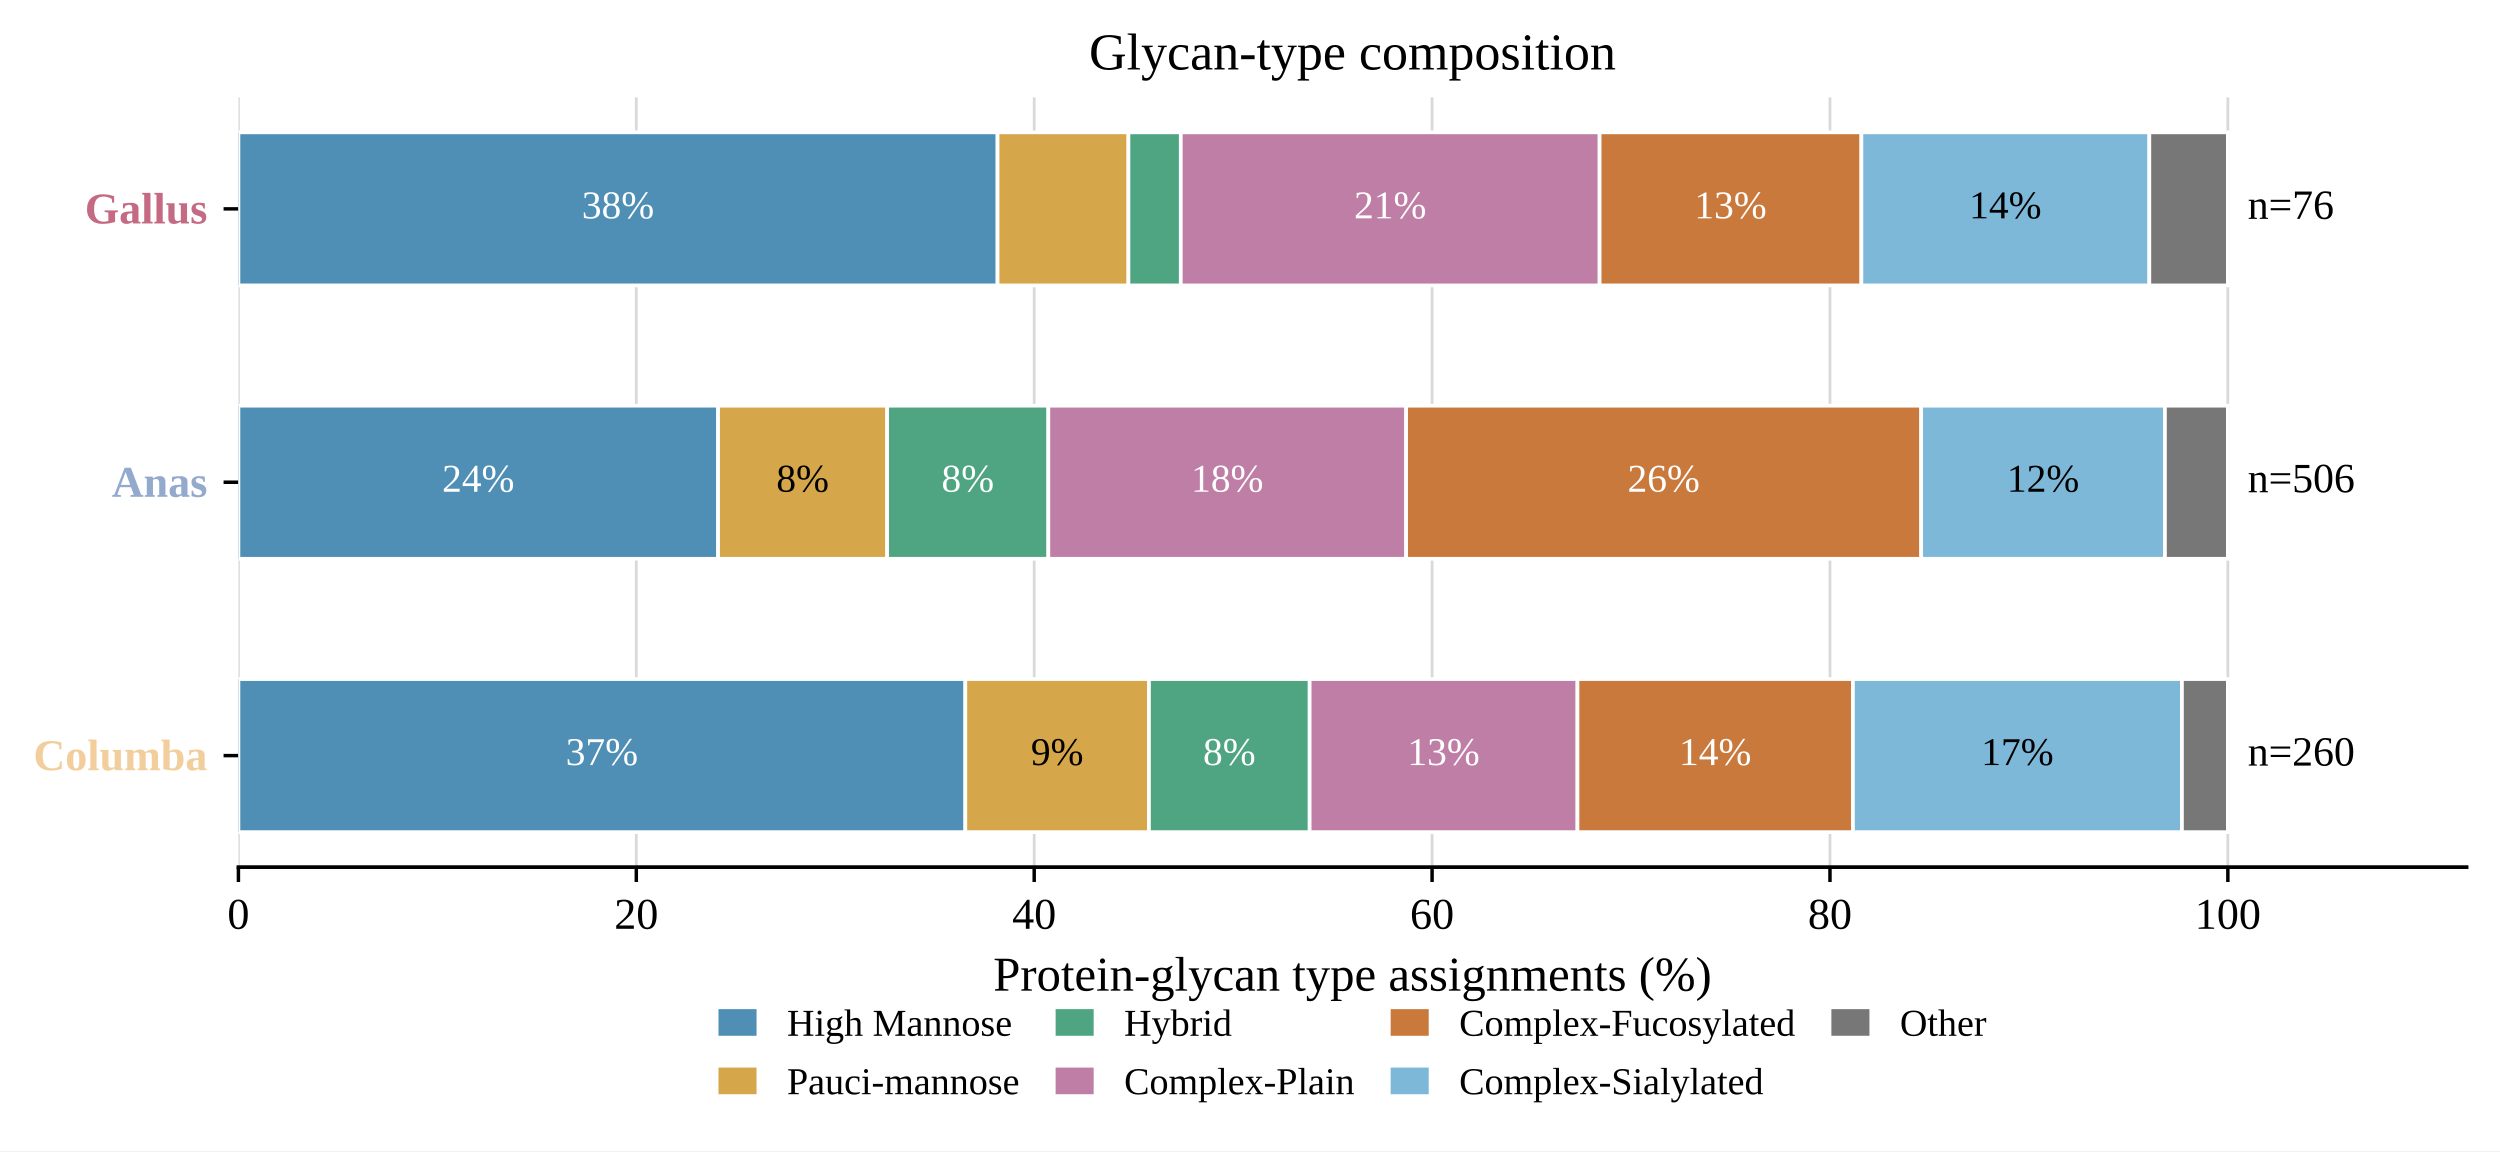
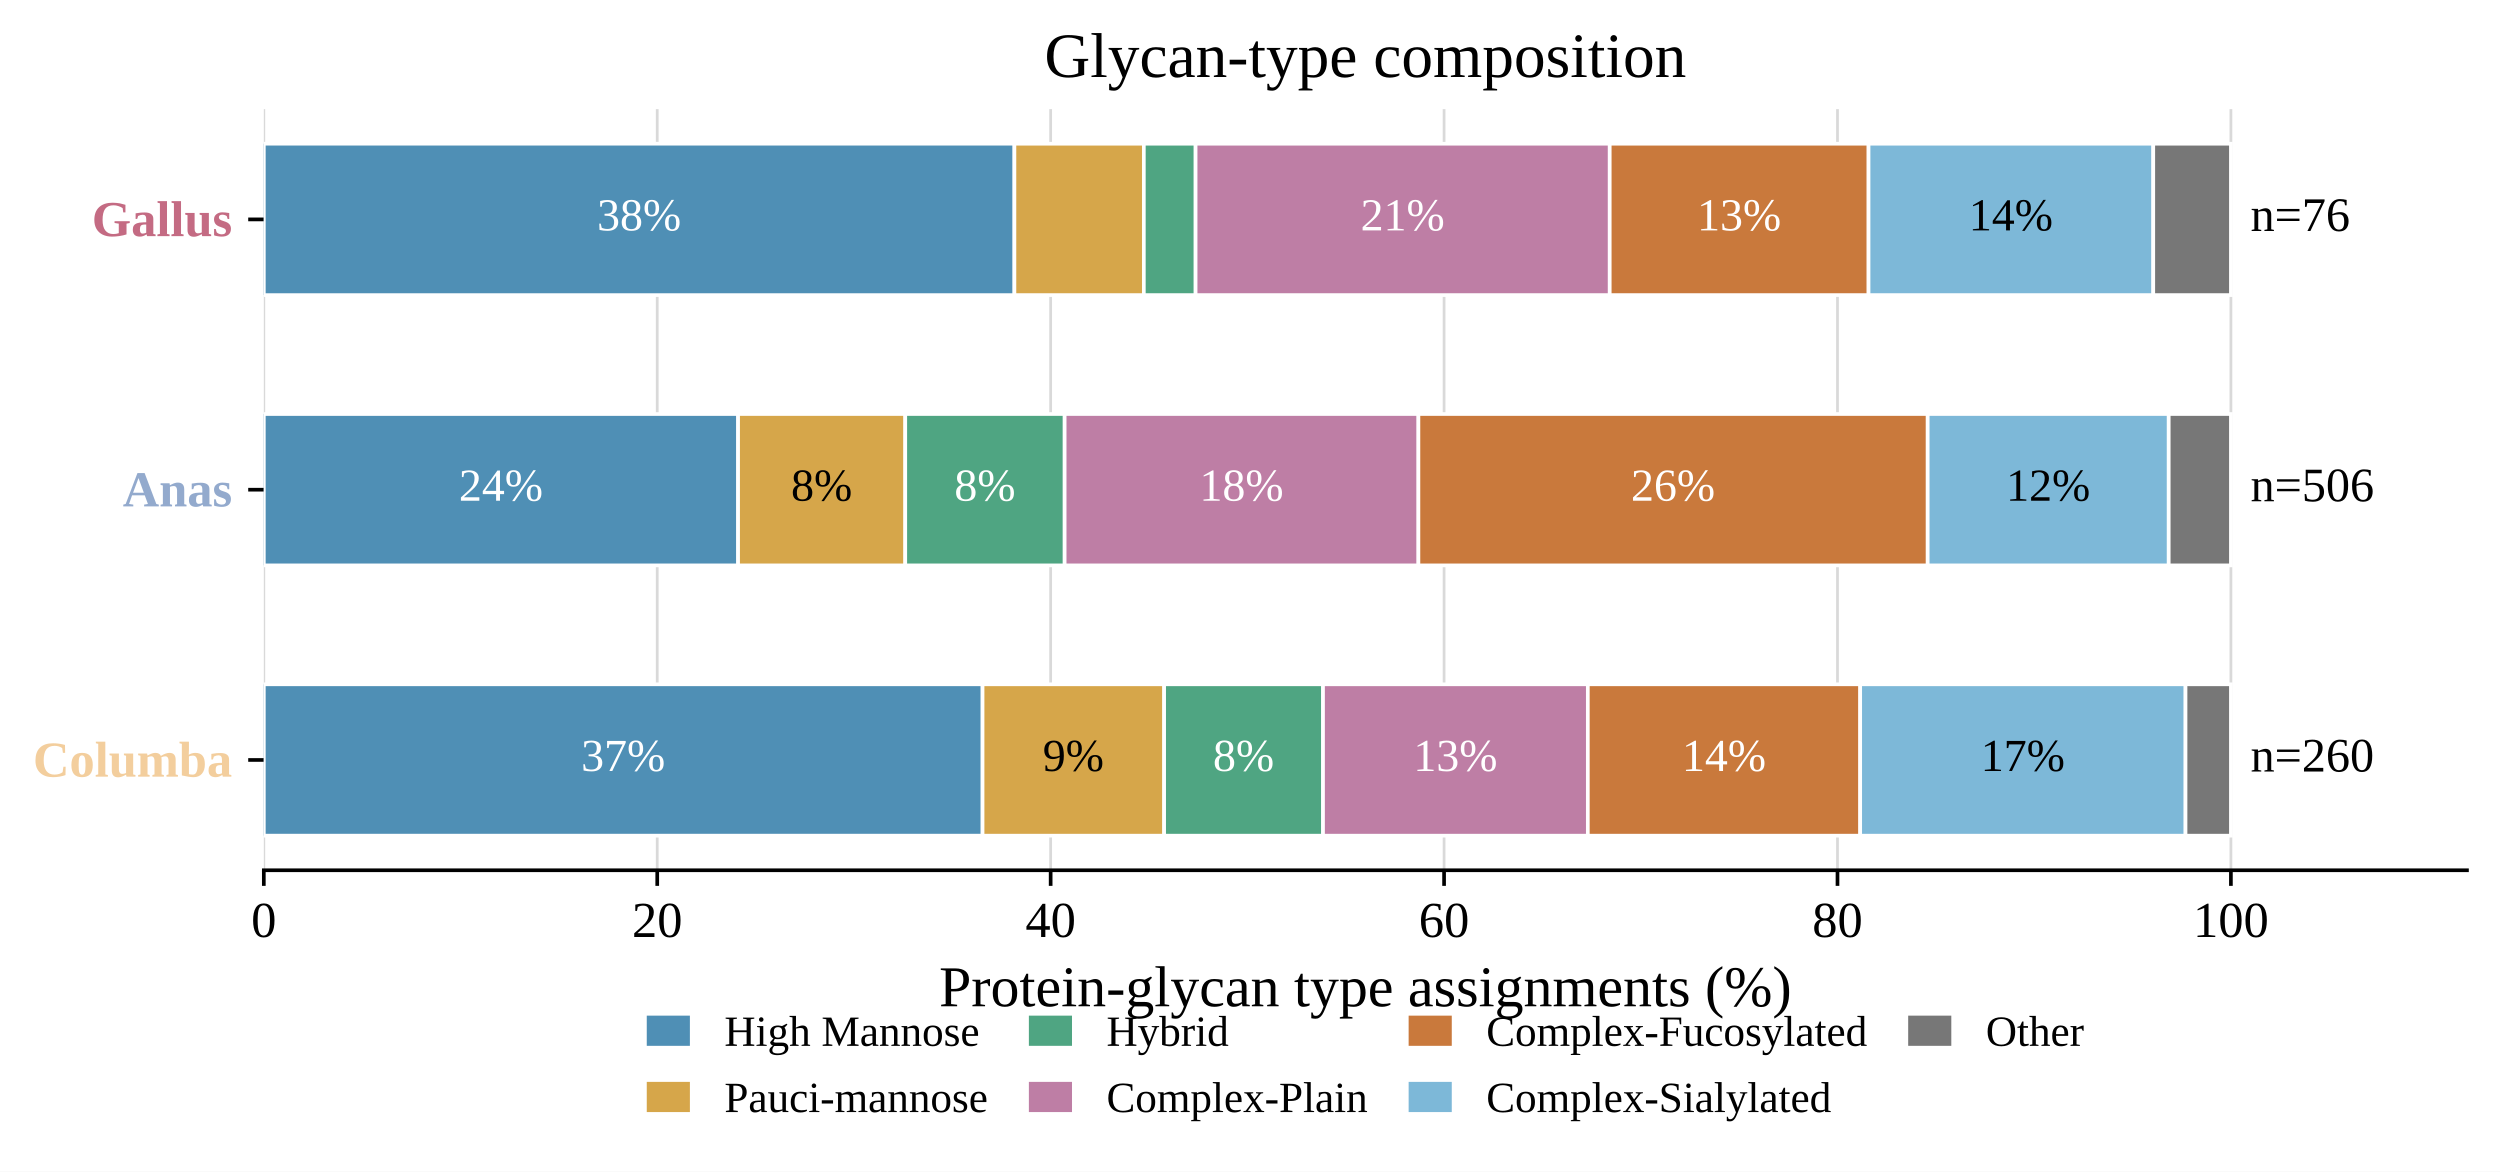
- <svg xmlns="http://www.w3.org/2000/svg" xmlns:xlink="http://www.w3.org/1999/xlink" width="538.747pt" height="248.052pt" viewBox="0 0 538.747 248.052" version="1.1">
+ <svg xmlns="http://www.w3.org/2000/svg" xmlns:xlink="http://www.w3.org/1999/xlink" width="544.865pt" height="255.359pt" viewBox="0 0 544.865 255.359" version="1.1">
  <defs>
    <style type="text/css">*{stroke-linejoin: round; stroke-linecap: butt}</style>
  </defs>
  <g id="figure_1">
    <g id="patch_1">
-       <path d="M -0 248.052  L 538.747 248.052  L 538.747 0  L -0 0  z " style="fill: #ffffff" />
+       <path d="M 0 255.359  L 544.865 255.359  L 544.865 0  L 0 0  z " style="fill: #ffffff" />
    </g>
    <g id="axes_1">
      <g id="patch_2">
-         <path d="M 51.379 186.865  L 531.547 186.865  L 531.547 20.977  L 51.379 20.977  z " style="fill: #ffffff" />
+         <path d="M 57.497 189.67  L 537.665 189.67  L 537.665 23.782  L 57.497 23.782  z " style="fill: #ffffff" />
      </g>
      <g id="matplotlib.axis_1">
        <g id="xtick_1">
          <g id="line2d_1">
-             <path d="M 51.379 186.865  L 51.379 20.977  " clip-path="url(#p51e208e789)" style="fill: none; stroke: #d9d9d9; stroke-width: 0.6; stroke-linecap: square" />
+             <path d="M 57.497 189.67  L 57.497 23.782  " clip-path="url(#pfac90e6ce6)" style="fill: none; stroke: #d9d9d9; stroke-width: 0.6; stroke-linecap: square" />
          </g>
          <g id="line2d_2">
            <defs>
-               <path id="m92e74165c1" d="M 0 0  L 0 3.2  " style="stroke: #000000; stroke-width: 0.75" />
+               <path id="m28c15e9568" d="M 0 0  L 0 3.4  " style="stroke: #000000; stroke-width: 0.8" />
            </defs>
            <g>
-               <use xlink:href="#m92e74165c1" x="51.379" y="186.865" style="stroke: #000000; stroke-width: 0.75" />
+               <use xlink:href="#m28c15e9568" x="57.497" y="189.67" style="stroke: #000000; stroke-width: 0.8" />
            </g>
          </g>
          <g id="text_1">
-             <text style="font-size: 9.5px; font-family: 'Times New Roman'; text-anchor: middle" x="51.379" y="200.162" transform="rotate(-0 51.37898 200.1616)">0</text>
+             <text style="font-size: 11px; font-family: 'Times New Roman'; text-anchor: middle" x="57.497" y="204.208" transform="rotate(-0 57.49672 204.2085)">0</text>
          </g>
        </g>
        <g id="xtick_2">
          <g id="line2d_3">
-             <path d="M 137.123 186.865  L 137.123 20.977  " clip-path="url(#p51e208e789)" style="fill: none; stroke: #d9d9d9; stroke-width: 0.6; stroke-linecap: square" />
+             <path d="M 143.241 189.67  L 143.241 23.782  " clip-path="url(#pfac90e6ce6)" style="fill: none; stroke: #d9d9d9; stroke-width: 0.6; stroke-linecap: square" />
          </g>
          <g id="line2d_4">
            <g>
-               <use xlink:href="#m92e74165c1" x="137.123" y="186.865" style="stroke: #000000; stroke-width: 0.75" />
+               <use xlink:href="#m28c15e9568" x="143.241" y="189.67" style="stroke: #000000; stroke-width: 0.8" />
            </g>
          </g>
          <g id="text_2">
-             <text style="font-size: 9.5px; font-family: 'Times New Roman'; text-anchor: middle" x="137.123" y="200.162" transform="rotate(-0 137.1233 200.1616)">20</text>
+             <text style="font-size: 11px; font-family: 'Times New Roman'; text-anchor: middle" x="143.241" y="204.208" transform="rotate(-0 143.241 204.2085)">20</text>
          </g>
        </g>
        <g id="xtick_3">
          <g id="line2d_5">
-             <path d="M 222.868 186.865  L 222.868 20.977  " clip-path="url(#p51e208e789)" style="fill: none; stroke: #d9d9d9; stroke-width: 0.6; stroke-linecap: square" />
+             <path d="M 228.985 189.67  L 228.985 23.782  " clip-path="url(#pfac90e6ce6)" style="fill: none; stroke: #d9d9d9; stroke-width: 0.6; stroke-linecap: square" />
          </g>
          <g id="line2d_6">
            <g>
-               <use xlink:href="#m92e74165c1" x="222.868" y="186.865" style="stroke: #000000; stroke-width: 0.75" />
+               <use xlink:href="#m28c15e9568" x="228.985" y="189.67" style="stroke: #000000; stroke-width: 0.8" />
            </g>
          </g>
          <g id="text_3">
-             <text style="font-size: 9.5px; font-family: 'Times New Roman'; text-anchor: middle" x="222.868" y="200.162" transform="rotate(-0 222.8676 200.1616)">40</text>
+             <text style="font-size: 11px; font-family: 'Times New Roman'; text-anchor: middle" x="228.985" y="204.208" transform="rotate(-0 228.9853 204.2085)">40</text>
          </g>
        </g>
        <g id="xtick_4">
          <g id="line2d_7">
-             <path d="M 308.612 186.865  L 308.612 20.977  " clip-path="url(#p51e208e789)" style="fill: none; stroke: #d9d9d9; stroke-width: 0.6; stroke-linecap: square" />
+             <path d="M 314.73 189.67  L 314.73 23.782  " clip-path="url(#pfac90e6ce6)" style="fill: none; stroke: #d9d9d9; stroke-width: 0.6; stroke-linecap: square" />
          </g>
          <g id="line2d_8">
            <g>
-               <use xlink:href="#m92e74165c1" x="308.612" y="186.865" style="stroke: #000000; stroke-width: 0.75" />
+               <use xlink:href="#m28c15e9568" x="314.73" y="189.67" style="stroke: #000000; stroke-width: 0.8" />
            </g>
          </g>
          <g id="text_4">
-             <text style="font-size: 9.5px; font-family: 'Times New Roman'; text-anchor: middle" x="308.612" y="200.162" transform="rotate(-0 308.6118 200.1616)">60</text>
+             <text style="font-size: 11px; font-family: 'Times New Roman'; text-anchor: middle" x="314.73" y="204.208" transform="rotate(-0 314.7296 204.2085)">60</text>
          </g>
        </g>
        <g id="xtick_5">
          <g id="line2d_9">
-             <path d="M 394.356 186.865  L 394.356 20.977  " clip-path="url(#p51e208e789)" style="fill: none; stroke: #d9d9d9; stroke-width: 0.6; stroke-linecap: square" />
+             <path d="M 400.474 189.67  L 400.474 23.782  " clip-path="url(#pfac90e6ce6)" style="fill: none; stroke: #d9d9d9; stroke-width: 0.6; stroke-linecap: square" />
          </g>
          <g id="line2d_10">
            <g>
-               <use xlink:href="#m92e74165c1" x="394.356" y="186.865" style="stroke: #000000; stroke-width: 0.75" />
+               <use xlink:href="#m28c15e9568" x="400.474" y="189.67" style="stroke: #000000; stroke-width: 0.8" />
            </g>
          </g>
          <g id="text_5">
-             <text style="font-size: 9.5px; font-family: 'Times New Roman'; text-anchor: middle" x="394.356" y="200.162" transform="rotate(-0 394.3561 200.1616)">80</text>
+             <text style="font-size: 11px; font-family: 'Times New Roman'; text-anchor: middle" x="400.474" y="204.208" transform="rotate(-0 400.4739 204.2085)">80</text>
          </g>
        </g>
        <g id="xtick_6">
          <g id="line2d_11">
-             <path d="M 480.1 186.865  L 480.1 20.977  " clip-path="url(#p51e208e789)" style="fill: none; stroke: #d9d9d9; stroke-width: 0.6; stroke-linecap: square" />
+             <path d="M 486.218 189.67  L 486.218 23.782  " clip-path="url(#pfac90e6ce6)" style="fill: none; stroke: #d9d9d9; stroke-width: 0.6; stroke-linecap: square" />
          </g>
          <g id="line2d_12">
            <g>
-               <use xlink:href="#m92e74165c1" x="480.1" y="186.865" style="stroke: #000000; stroke-width: 0.75" />
+               <use xlink:href="#m28c15e9568" x="486.218" y="189.67" style="stroke: #000000; stroke-width: 0.8" />
            </g>
          </g>
          <g id="text_6">
-             <text style="font-size: 9.5px; font-family: 'Times New Roman'; text-anchor: middle" x="480.1" y="200.162" transform="rotate(-0 480.1004 200.1616)">100</text>
+             <text style="font-size: 11px; font-family: 'Times New Roman'; text-anchor: middle" x="486.218" y="204.208" transform="rotate(-0 486.2181 204.2085)">100</text>
          </g>
        </g>
        <g id="text_7">
-           <text style="font-size: 10.5px; font-family: 'Times New Roman'; text-anchor: middle" x="291.463" y="213.485" transform="rotate(-0 291.463 213.4846)">Protein-glycan type assignments (%)</text>
+           <text style="font-size: 12.6px; font-family: 'Times New Roman'; text-anchor: middle" x="297.581" y="219.311" transform="rotate(-0 297.5807 219.3106)">Protein-glycan type assignments (%)</text>
        </g>
      </g>
      <g id="matplotlib.axis_2">
        <g id="ytick_1">
          <g id="line2d_13">
            <defs>
-               <path id="m46eb54ea62" d="M 0 0  L -3.2 0  " style="stroke: #000000; stroke-width: 0.75" />
+               <path id="me913aae2de" d="M 0 0  L -3.4 0  " style="stroke: #000000; stroke-width: 0.8" />
            </defs>
            <g>
-               <use xlink:href="#m46eb54ea62" x="51.379" y="45.012" style="stroke: #000000; stroke-width: 0.75" />
+               <use xlink:href="#me913aae2de" x="57.497" y="47.817" style="stroke: #000000; stroke-width: 0.8" />
            </g>
          </g>
          <g id="text_8">
-             <text style="font-weight: 700; font-size: 9.5px; font-family: 'Times New Roman'; text-anchor: end; fill: #c46b83" x="44.679" y="48.157" transform="rotate(-0 44.67898 48.1573)">Gallus</text>
+             <text style="font-weight: 700; font-size: 11px; font-family: 'Times New Roman'; text-anchor: end; fill: #c46b83" x="50.597" y="51.459" transform="rotate(-0 50.59672 51.45931)">Gallus</text>
          </g>
        </g>
        <g id="ytick_2">
          <g id="line2d_14">
            <g>
-               <use xlink:href="#m46eb54ea62" x="51.379" y="103.921" style="stroke: #000000; stroke-width: 0.75" />
+               <use xlink:href="#me913aae2de" x="57.497" y="106.726" style="stroke: #000000; stroke-width: 0.8" />
            </g>
          </g>
          <g id="text_9">
-             <text style="font-weight: 700; font-size: 9.5px; font-family: 'Times New Roman'; text-anchor: end; fill: #93aacd" x="44.679" y="107.066" transform="rotate(-0 44.67898 107.0664)">Anas</text>
+             <text style="font-weight: 700; font-size: 11px; font-family: 'Times New Roman'; text-anchor: end; fill: #93aacd" x="50.597" y="110.368" transform="rotate(-0 50.59672 110.3684)">Anas</text>
          </g>
        </g>
        <g id="ytick_3">
          <g id="line2d_15">
            <g>
-               <use xlink:href="#m46eb54ea62" x="51.379" y="162.83" style="stroke: #000000; stroke-width: 0.75" />
+               <use xlink:href="#me913aae2de" x="57.497" y="165.635" style="stroke: #000000; stroke-width: 0.8" />
            </g>
          </g>
          <g id="text_10">
-             <text style="font-weight: 700; font-size: 9.5px; font-family: 'Times New Roman'; text-anchor: end; fill: #f3ce9d" x="44.679" y="165.975" transform="rotate(-0 44.67898 165.9755)">Columba</text>
+             <text style="font-weight: 700; font-size: 11px; font-family: 'Times New Roman'; text-anchor: end; fill: #f3ce9d" x="50.597" y="169.277" transform="rotate(-0 50.59672 169.2775)">Columba</text>
          </g>
        </g>
      </g>
      <g id="patch_3">
-         <path d="M 51.379 28.517  L 214.97 28.517  L 214.97 61.506  L 51.379 61.506  z " clip-path="url(#p51e208e789)" style="fill: #4f8fb5; stroke: #ffffff; stroke-width: 0.8; stroke-linejoin: miter" />
+         <path d="M 57.497 31.323  L 221.088 31.323  L 221.088 64.312  L 57.497 64.312  z " clip-path="url(#pfac90e6ce6)" style="fill: #4f8fb5; stroke: #ffffff; stroke-width: 0.8; stroke-linejoin: miter" />
      </g>
      <g id="patch_4">
-         <path d="M 51.379 87.426  L 154.747 87.426  L 154.747 120.416  L 51.379 120.416  z " clip-path="url(#p51e208e789)" style="fill: #4f8fb5; stroke: #ffffff; stroke-width: 0.8; stroke-linejoin: miter" />
+         <path d="M 57.497 90.232  L 160.864 90.232  L 160.864 123.221  L 57.497 123.221  z " clip-path="url(#pfac90e6ce6)" style="fill: #4f8fb5; stroke: #ffffff; stroke-width: 0.8; stroke-linejoin: miter" />
      </g>
      <g id="patch_5">
-         <path d="M 51.379 146.336  L 208.027 146.336  L 208.027 179.325  L 51.379 179.325  z " clip-path="url(#p51e208e789)" style="fill: #4f8fb5; stroke: #ffffff; stroke-width: 0.8; stroke-linejoin: miter" />
+         <path d="M 57.497 149.141  L 214.145 149.141  L 214.145 182.13  L 57.497 182.13  z " clip-path="url(#pfac90e6ce6)" style="fill: #4f8fb5; stroke: #ffffff; stroke-width: 0.8; stroke-linejoin: miter" />
      </g>
      <g id="patch_6">
-         <path d="M 214.97 28.517  L 243.175 28.517  L 243.175 61.506  L 214.97 61.506  z " clip-path="url(#p51e208e789)" style="fill: #d6a64a; stroke: #ffffff; stroke-width: 0.8; stroke-linejoin: miter" />
+         <path d="M 221.088 31.323  L 249.293 31.323  L 249.293 64.312  L 221.088 64.312  z " clip-path="url(#pfac90e6ce6)" style="fill: #d6a64a; stroke: #ffffff; stroke-width: 0.8; stroke-linejoin: miter" />
      </g>
      <g id="patch_7">
-         <path d="M 154.747 87.426  L 191.179 87.426  L 191.179 120.416  L 154.747 120.416  z " clip-path="url(#p51e208e789)" style="fill: #d6a64a; stroke: #ffffff; stroke-width: 0.8; stroke-linejoin: miter" />
+         <path d="M 160.864 90.232  L 197.297 90.232  L 197.297 123.221  L 160.864 123.221  z " clip-path="url(#pfac90e6ce6)" style="fill: #d6a64a; stroke: #ffffff; stroke-width: 0.8; stroke-linejoin: miter" />
      </g>
      <g id="patch_8">
-         <path d="M 208.027 146.336  L 247.601 146.336  L 247.601 179.325  L 208.027 179.325  z " clip-path="url(#p51e208e789)" style="fill: #d6a64a; stroke: #ffffff; stroke-width: 0.8; stroke-linejoin: miter" />
+         <path d="M 214.145 149.141  L 253.719 149.141  L 253.719 182.13  L 214.145 182.13  z " clip-path="url(#pfac90e6ce6)" style="fill: #d6a64a; stroke: #ffffff; stroke-width: 0.8; stroke-linejoin: miter" />
      </g>
      <g id="patch_9">
-         <path d="M 243.175 28.517  L 254.458 28.517  L 254.458 61.506  L 243.175 61.506  z " clip-path="url(#p51e208e789)" style="fill: #4fa582; stroke: #ffffff; stroke-width: 0.8; stroke-linejoin: miter" />
+         <path d="M 249.293 31.323  L 260.575 31.323  L 260.575 64.312  L 249.293 64.312  z " clip-path="url(#pfac90e6ce6)" style="fill: #4fa582; stroke: #ffffff; stroke-width: 0.8; stroke-linejoin: miter" />
      </g>
      <g id="patch_10">
-         <path d="M 191.179 87.426  L 225.918 87.426  L 225.918 120.416  L 191.179 120.416  z " clip-path="url(#p51e208e789)" style="fill: #4fa582; stroke: #ffffff; stroke-width: 0.8; stroke-linejoin: miter" />
+         <path d="M 197.297 90.232  L 232.035 90.232  L 232.035 123.221  L 197.297 123.221  z " clip-path="url(#pfac90e6ce6)" style="fill: #4fa582; stroke: #ffffff; stroke-width: 0.8; stroke-linejoin: miter" />
      </g>
      <g id="patch_11">
-         <path d="M 247.601 146.336  L 282.229 146.336  L 282.229 179.325  L 247.601 179.325  z " clip-path="url(#p51e208e789)" style="fill: #4fa582; stroke: #ffffff; stroke-width: 0.8; stroke-linejoin: miter" />
+         <path d="M 253.719 149.141  L 288.347 149.141  L 288.347 182.13  L 253.719 182.13  z " clip-path="url(#pfac90e6ce6)" style="fill: #4fa582; stroke: #ffffff; stroke-width: 0.8; stroke-linejoin: miter" />
      </g>
      <g id="patch_12">
-         <path d="M 254.458 28.517  L 344.715 28.517  L 344.715 61.506  L 254.458 61.506  z " clip-path="url(#p51e208e789)" style="fill: #be7ea5; stroke: #ffffff; stroke-width: 0.8; stroke-linejoin: miter" />
+         <path d="M 260.575 31.323  L 350.832 31.323  L 350.832 64.312  L 260.575 64.312  z " clip-path="url(#pfac90e6ce6)" style="fill: #be7ea5; stroke: #ffffff; stroke-width: 0.8; stroke-linejoin: miter" />
      </g>
      <g id="patch_13">
-         <path d="M 225.918 87.426  L 303.02 87.426  L 303.02 120.416  L 225.918 120.416  z " clip-path="url(#p51e208e789)" style="fill: #be7ea5; stroke: #ffffff; stroke-width: 0.8; stroke-linejoin: miter" />
+         <path d="M 232.035 90.232  L 309.138 90.232  L 309.138 123.221  L 232.035 123.221  z " clip-path="url(#pfac90e6ce6)" style="fill: #be7ea5; stroke: #ffffff; stroke-width: 0.8; stroke-linejoin: miter" />
      </g>
      <g id="patch_14">
-         <path d="M 282.229 146.336  L 339.941 146.336  L 339.941 179.325  L 282.229 179.325  z " clip-path="url(#p51e208e789)" style="fill: #be7ea5; stroke: #ffffff; stroke-width: 0.8; stroke-linejoin: miter" />
+         <path d="M 288.347 149.141  L 346.059 149.141  L 346.059 182.13  L 288.347 182.13  z " clip-path="url(#pfac90e6ce6)" style="fill: #be7ea5; stroke: #ffffff; stroke-width: 0.8; stroke-linejoin: miter" />
      </g>
      <g id="patch_15">
-         <path d="M 344.715 28.517  L 401.125 28.517  L 401.125 61.506  L 344.715 61.506  z " clip-path="url(#p51e208e789)" style="fill: #c9793c; stroke: #ffffff; stroke-width: 0.8; stroke-linejoin: miter" />
+         <path d="M 350.832 31.323  L 407.243 31.323  L 407.243 64.312  L 350.832 64.312  z " clip-path="url(#pfac90e6ce6)" style="fill: #c9793c; stroke: #ffffff; stroke-width: 0.8; stroke-linejoin: miter" />
      </g>
      <g id="patch_16">
-         <path d="M 303.02 87.426  L 414.013 87.426  L 414.013 120.416  L 303.02 120.416  z " clip-path="url(#p51e208e789)" style="fill: #c9793c; stroke: #ffffff; stroke-width: 0.8; stroke-linejoin: miter" />
+         <path d="M 309.138 90.232  L 420.131 90.232  L 420.131 123.221  L 309.138 123.221  z " clip-path="url(#pfac90e6ce6)" style="fill: #c9793c; stroke: #ffffff; stroke-width: 0.8; stroke-linejoin: miter" />
      </g>
      <g id="patch_17">
-         <path d="M 339.941 146.336  L 399.303 146.336  L 399.303 179.325  L 339.941 179.325  z " clip-path="url(#p51e208e789)" style="fill: #c9793c; stroke: #ffffff; stroke-width: 0.8; stroke-linejoin: miter" />
+         <path d="M 346.059 149.141  L 405.421 149.141  L 405.421 182.13  L 346.059 182.13  z " clip-path="url(#pfac90e6ce6)" style="fill: #c9793c; stroke: #ffffff; stroke-width: 0.8; stroke-linejoin: miter" />
      </g>
      <g id="patch_18">
-         <path d="M 401.125 28.517  L 463.177 28.517  L 463.177 61.506  L 401.125 61.506  z " clip-path="url(#p51e208e789)" style="fill: #7db8d8; stroke: #ffffff; stroke-width: 0.8; stroke-linejoin: miter" />
+         <path d="M 407.243 31.323  L 469.295 31.323  L 469.295 64.312  L 407.243 64.312  z " clip-path="url(#pfac90e6ce6)" style="fill: #7db8d8; stroke: #ffffff; stroke-width: 0.8; stroke-linejoin: miter" />
      </g>
      <g id="patch_19">
-         <path d="M 414.013 87.426  L 466.544 87.426  L 466.544 120.416  L 414.013 120.416  z " clip-path="url(#p51e208e789)" style="fill: #7db8d8; stroke: #ffffff; stroke-width: 0.8; stroke-linejoin: miter" />
+         <path d="M 420.131 90.232  L 472.662 90.232  L 472.662 123.221  L 420.131 123.221  z " clip-path="url(#pfac90e6ce6)" style="fill: #7db8d8; stroke: #ffffff; stroke-width: 0.8; stroke-linejoin: miter" />
      </g>
      <g id="patch_20">
-         <path d="M 399.303 146.336  L 470.207 146.336  L 470.207 179.325  L 399.303 179.325  z " clip-path="url(#p51e208e789)" style="fill: #7db8d8; stroke: #ffffff; stroke-width: 0.8; stroke-linejoin: miter" />
+         <path d="M 405.421 149.141  L 476.325 149.141  L 476.325 182.13  L 405.421 182.13  z " clip-path="url(#pfac90e6ce6)" style="fill: #7db8d8; stroke: #ffffff; stroke-width: 0.8; stroke-linejoin: miter" />
      </g>
      <g id="patch_21">
-         <path d="M 463.177 28.517  L 480.1 28.517  L 480.1 61.506  L 463.177 61.506  z " clip-path="url(#p51e208e789)" style="fill: #777777; stroke: #ffffff; stroke-width: 0.8; stroke-linejoin: miter" />
+         <path d="M 469.295 31.323  L 486.218 31.323  L 486.218 64.312  L 469.295 64.312  z " clip-path="url(#pfac90e6ce6)" style="fill: #777777; stroke: #ffffff; stroke-width: 0.8; stroke-linejoin: miter" />
      </g>
      <g id="patch_22">
-         <path d="M 466.544 87.426  L 480.1 87.426  L 480.1 120.416  L 466.544 120.416  z " clip-path="url(#p51e208e789)" style="fill: #777777; stroke: #ffffff; stroke-width: 0.8; stroke-linejoin: miter" />
+         <path d="M 472.662 90.232  L 486.218 90.232  L 486.218 123.221  L 472.662 123.221  z " clip-path="url(#pfac90e6ce6)" style="fill: #777777; stroke: #ffffff; stroke-width: 0.8; stroke-linejoin: miter" />
      </g>
      <g id="patch_23">
-         <path d="M 470.207 146.336  L 480.1 146.336  L 480.1 179.325  L 470.207 179.325  z " clip-path="url(#p51e208e789)" style="fill: #777777; stroke: #ffffff; stroke-width: 0.8; stroke-linejoin: miter" />
+         <path d="M 476.325 149.141  L 486.218 149.141  L 486.218 182.13  L 476.325 182.13  z " clip-path="url(#pfac90e6ce6)" style="fill: #777777; stroke: #ffffff; stroke-width: 0.8; stroke-linejoin: miter" />
      </g>
      <g id="patch_24">
-         <path d="M 51.379 186.865  L 531.547 186.865  " style="fill: none; stroke: #000000; stroke-width: 0.8; stroke-linejoin: miter; stroke-linecap: square" />
+         <path d="M 57.497 189.67  L 537.665 189.67  " style="fill: none; stroke: #000000; stroke-width: 0.8; stroke-linejoin: miter; stroke-linecap: square" />
      </g>
      <g id="text_11">
-         <text style="font-size: 8.5px; font-family: 'Times New Roman'; text-anchor: middle; fill: #ffffff" x="133.175" y="47.054" transform="rotate(-0 133.1745 47.0539)">38%</text>
+         <text style="font-size: 10px; font-family: 'Times New Roman'; text-anchor: middle; fill: #ffffff" x="139.292" y="50.22" transform="rotate(-0 139.2923 50.21963)">38%</text>
      </g>
      <g id="text_12">
-         <text style="font-size: 8.5px; font-family: 'Times New Roman'; text-anchor: middle; fill: #ffffff" x="103.063" y="105.963" transform="rotate(-0 103.0628 105.963)">24%</text>
+         <text style="font-size: 10px; font-family: 'Times New Roman'; text-anchor: middle; fill: #ffffff" x="109.181" y="109.129" transform="rotate(-0 109.1805 109.1287)">24%</text>
      </g>
      <g id="text_13">
-         <text style="font-size: 8.5px; font-family: 'Times New Roman'; text-anchor: middle; fill: #ffffff" x="129.703" y="164.872" transform="rotate(-0 129.7031 164.8721)">37%</text>
+         <text style="font-size: 10px; font-family: 'Times New Roman'; text-anchor: middle; fill: #ffffff" x="135.821" y="168.038" transform="rotate(-0 135.8208 168.0378)">37%</text>
      </g>
      <g id="text_14">
-         <text style="font-size: 8.5px; font-family: 'Times New Roman'; text-anchor: middle" x="172.963" y="105.963" transform="rotate(-0 172.963 105.963)">8%</text>
+         <text style="font-size: 10px; font-family: 'Times New Roman'; text-anchor: middle" x="179.081" y="109.129" transform="rotate(-0 179.0808 109.1287)">8%</text>
      </g>
      <g id="text_15">
-         <text style="font-size: 8.5px; font-family: 'Times New Roman'; text-anchor: middle" x="227.814" y="164.872" transform="rotate(-0 227.8143 164.8721)">9%</text>
+         <text style="font-size: 10px; font-family: 'Times New Roman'; text-anchor: middle" x="233.932" y="168.038" transform="rotate(-0 233.9321 168.0378)">9%</text>
      </g>
      <g id="text_16">
-         <text style="font-size: 8.5px; font-family: 'Times New Roman'; text-anchor: middle; fill: #ffffff" x="208.549" y="105.963" transform="rotate(-0 208.5486 105.963)">8%</text>
+         <text style="font-size: 10px; font-family: 'Times New Roman'; text-anchor: middle; fill: #ffffff" x="214.666" y="109.129" transform="rotate(-0 214.6663 109.1287)">8%</text>
      </g>
      <g id="text_17">
-         <text style="font-size: 8.5px; font-family: 'Times New Roman'; text-anchor: middle; fill: #ffffff" x="264.915" y="164.872" transform="rotate(-0 264.9152 164.8721)">8%</text>
+         <text style="font-size: 10px; font-family: 'Times New Roman'; text-anchor: middle; fill: #ffffff" x="271.033" y="168.038" transform="rotate(-0 271.033 168.0378)">8%</text>
      </g>
      <g id="text_18">
-         <text style="font-size: 8.5px; font-family: 'Times New Roman'; text-anchor: middle; fill: #ffffff" x="299.586" y="47.054" transform="rotate(-0 299.5861 47.0539)">21%</text>
+         <text style="font-size: 10px; font-family: 'Times New Roman'; text-anchor: middle; fill: #ffffff" x="305.704" y="50.22" transform="rotate(-0 305.7039 50.21963)">21%</text>
      </g>
      <g id="text_19">
-         <text style="font-size: 8.5px; font-family: 'Times New Roman'; text-anchor: middle; fill: #ffffff" x="264.469" y="105.963" transform="rotate(-0 264.4688 105.963)">18%</text>
+         <text style="font-size: 10px; font-family: 'Times New Roman'; text-anchor: middle; fill: #ffffff" x="270.587" y="109.129" transform="rotate(-0 270.5865 109.1287)">18%</text>
      </g>
      <g id="text_20">
-         <text style="font-size: 8.5px; font-family: 'Times New Roman'; text-anchor: middle; fill: #ffffff" x="311.085" y="164.872" transform="rotate(-0 311.0852 164.8721)">13%</text>
+         <text style="font-size: 10px; font-family: 'Times New Roman'; text-anchor: middle; fill: #ffffff" x="317.203" y="168.038" transform="rotate(-0 317.203 168.0378)">13%</text>
      </g>
      <g id="text_21">
-         <text style="font-size: 8.5px; font-family: 'Times New Roman'; text-anchor: middle; fill: #ffffff" x="372.92" y="47.054" transform="rotate(-0 372.9201 47.0539)">13%</text>
+         <text style="font-size: 10px; font-family: 'Times New Roman'; text-anchor: middle; fill: #ffffff" x="379.038" y="50.22" transform="rotate(-0 379.0378 50.21963)">13%</text>
      </g>
      <g id="text_22">
-         <text style="font-size: 8.5px; font-family: 'Times New Roman'; text-anchor: middle; fill: #ffffff" x="358.516" y="105.963" transform="rotate(-0 358.5164 105.963)">26%</text>
+         <text style="font-size: 10px; font-family: 'Times New Roman'; text-anchor: middle; fill: #ffffff" x="364.634" y="109.129" transform="rotate(-0 364.6341 109.1287)">26%</text>
      </g>
      <g id="text_23">
-         <text style="font-size: 8.5px; font-family: 'Times New Roman'; text-anchor: middle; fill: #ffffff" x="369.622" y="164.872" transform="rotate(-0 369.6222 164.8721)">14%</text>
+         <text style="font-size: 10px; font-family: 'Times New Roman'; text-anchor: middle; fill: #ffffff" x="375.74" y="168.038" transform="rotate(-0 375.7399 168.0378)">14%</text>
      </g>
      <g id="text_24">
-         <text style="font-size: 8.5px; font-family: 'Times New Roman'; text-anchor: middle" x="432.151" y="47.054" transform="rotate(-0 432.1513 47.0539)">14%</text>
+         <text style="font-size: 10px; font-family: 'Times New Roman'; text-anchor: middle" x="438.269" y="50.22" transform="rotate(-0 438.269 50.21963)">14%</text>
      </g>
      <g id="text_25">
-         <text style="font-size: 8.5px; font-family: 'Times New Roman'; text-anchor: middle" x="440.278" y="105.963" transform="rotate(-0 440.2785 105.963)">12%</text>
+         <text style="font-size: 10px; font-family: 'Times New Roman'; text-anchor: middle" x="446.396" y="109.129" transform="rotate(-0 446.3962 109.1287)">12%</text>
      </g>
      <g id="text_26">
-         <text style="font-size: 8.5px; font-family: 'Times New Roman'; text-anchor: middle" x="434.755" y="164.872" transform="rotate(-0 434.7549 164.8721)">17%</text>
+         <text style="font-size: 10px; font-family: 'Times New Roman'; text-anchor: middle" x="440.873" y="168.038" transform="rotate(-0 440.8726 168.0378)">17%</text>
      </g>
      <g id="text_27">
-         <text style="font-size: 9px; font-family: 'Times New Roman'; text-anchor: start" x="484.388" y="47.174" transform="rotate(-0 484.3876 47.17402)">n=76</text>
+         <text style="font-size: 10.5px; font-family: 'Times New Roman'; text-anchor: start" x="490.505" y="50.34" transform="rotate(-0 490.5054 50.33975)">n=76</text>
      </g>
      <g id="text_28">
-         <text style="font-size: 9px; font-family: 'Times New Roman'; text-anchor: start" x="484.388" y="106.083" transform="rotate(-0 484.3876 106.0831)">n=506</text>
+         <text style="font-size: 10.5px; font-family: 'Times New Roman'; text-anchor: start" x="490.505" y="109.249" transform="rotate(-0 490.5054 109.2488)">n=506</text>
      </g>
      <g id="text_29">
-         <text style="font-size: 9px; font-family: 'Times New Roman'; text-anchor: start" x="484.388" y="164.992" transform="rotate(-0 484.3876 164.9922)">n=260</text>
+         <text style="font-size: 10.5px; font-family: 'Times New Roman'; text-anchor: start" x="490.505" y="168.158" transform="rotate(-0 490.5054 168.1579)">n=260</text>
      </g>
      <g id="text_30">
-         <text style="font-size: 11.2px; font-family: 'Times New Roman'; text-anchor: middle" x="291.463" y="14.977" transform="rotate(-0 291.463 14.977)">Glycan-type composition</text>
+         <text style="font-size: 13.8px; font-family: 'Times New Roman'; text-anchor: middle" x="297.581" y="16.782" transform="rotate(-0 297.5807 16.78237)">Glycan-type composition</text>
      </g>
      <g id="legend_1">
        <g id="patch_25">
-           <path d="M 154.836 223.209  L 163.036 223.209  L 163.036 217.469  L 154.836 217.469  z " style="fill: #4f8fb5" />
+           <path d="M 140.959 227.935  L 150.359 227.935  L 150.359 221.355  L 140.959 221.355  z " style="fill: #4f8fb5" />
        </g>
        <g id="text_31">
-           <text style="font-size: 8.2px; font-family: 'Times New Roman'; text-anchor: start" x="169.596" y="223.209" transform="rotate(-0 169.5956 223.2093)">High Mannose</text>
+           <text style="font-size: 9.4px; font-family: 'Times New Roman'; text-anchor: start" x="157.879" y="227.935" transform="rotate(-0 157.8791 227.9347)">High Mannose</text>
        </g>
        <g id="patch_26">
-           <path d="M 154.836 235.803  L 163.036 235.803  L 163.036 230.063  L 154.836 230.063  z " style="fill: #d6a64a" />
+           <path d="M 140.959 242.371  L 150.359 242.371  L 150.359 235.791  L 140.959 235.791  z " style="fill: #d6a64a" />
        </g>
        <g id="text_32">
-           <text style="font-size: 8.2px; font-family: 'Times New Roman'; text-anchor: start" x="169.596" y="235.803" transform="rotate(-0 169.5956 235.8027)">Pauci-mannose</text>
+           <text style="font-size: 9.4px; font-family: 'Times New Roman'; text-anchor: start" x="157.879" y="242.371" transform="rotate(-0 157.8791 242.371)">Pauci-mannose</text>
        </g>
        <g id="patch_27">
-           <path d="M 227.484 223.209  L 235.684 223.209  L 235.684 217.469  L 227.484 217.469  z " style="fill: #4fa582" />
+           <path d="M 224.239 227.935  L 233.639 227.935  L 233.639 221.355  L 224.239 221.355  z " style="fill: #4fa582" />
        </g>
        <g id="text_33">
-           <text style="font-size: 8.2px; font-family: 'Times New Roman'; text-anchor: start" x="242.244" y="223.209" transform="rotate(-0 242.2438 223.2093)">Hybrid</text>
+           <text style="font-size: 9.4px; font-family: 'Times New Roman'; text-anchor: start" x="241.159" y="227.935" transform="rotate(-0 241.1587 227.9347)">Hybrid</text>
        </g>
        <g id="patch_28">
-           <path d="M 227.484 235.803  L 235.684 235.803  L 235.684 230.063  L 227.484 230.063  z " style="fill: #be7ea5" />
+           <path d="M 224.239 242.371  L 233.639 242.371  L 233.639 235.791  L 224.239 235.791  z " style="fill: #be7ea5" />
        </g>
        <g id="text_34">
-           <text style="font-size: 8.2px; font-family: 'Times New Roman'; text-anchor: start" x="242.244" y="235.803" transform="rotate(-0 242.2438 235.8027)">Complex-Plain</text>
+           <text style="font-size: 9.4px; font-family: 'Times New Roman'; text-anchor: start" x="241.159" y="242.371" transform="rotate(-0 241.1587 242.371)">Complex-Plain</text>
        </g>
        <g id="patch_29">
-           <path d="M 299.686 223.209  L 307.886 223.209  L 307.886 217.469  L 299.686 217.469  z " style="fill: #c9793c" />
+           <path d="M 307.007 227.935  L 316.407 227.935  L 316.407 221.355  L 307.007 221.355  z " style="fill: #c9793c" />
        </g>
        <g id="text_35">
-           <text style="font-size: 8.2px; font-family: 'Times New Roman'; text-anchor: start" x="314.446" y="223.209" transform="rotate(-0 314.446 223.2093)">Complex-Fucosylated</text>
+           <text style="font-size: 9.4px; font-family: 'Times New Roman'; text-anchor: start" x="323.927" y="227.935" transform="rotate(-0 323.9272 227.9347)">Complex-Fucosylated</text>
        </g>
        <g id="patch_30">
-           <path d="M 299.686 235.803  L 307.886 235.803  L 307.886 230.063  L 299.686 230.063  z " style="fill: #7db8d8" />
+           <path d="M 307.007 242.371  L 316.407 242.371  L 316.407 235.791  L 307.007 235.791  z " style="fill: #7db8d8" />
        </g>
        <g id="text_36">
-           <text style="font-size: 8.2px; font-family: 'Times New Roman'; text-anchor: start" x="314.446" y="235.803" transform="rotate(-0 314.446 235.8027)">Complex-Sialylated</text>
+           <text style="font-size: 9.4px; font-family: 'Times New Roman'; text-anchor: start" x="323.927" y="242.371" transform="rotate(-0 323.9272 242.371)">Complex-Sialylated</text>
        </g>
        <g id="patch_31">
-           <path d="M 394.66 223.209  L 402.86 223.209  L 402.86 217.469  L 394.66 217.469  z " style="fill: #777777" />
+           <path d="M 415.88 227.935  L 425.28 227.935  L 425.28 221.355  L 415.88 221.355  z " style="fill: #777777" />
        </g>
        <g id="text_37">
-           <text style="font-size: 8.2px; font-family: 'Times New Roman'; text-anchor: start" x="409.42" y="223.209" transform="rotate(-0 409.42 223.2093)">Other</text>
+           <text style="font-size: 9.4px; font-family: 'Times New Roman'; text-anchor: start" x="432.8" y="227.935" transform="rotate(-0 432.7997 227.9347)">Other</text>
        </g>
      </g>
    </g>
  </g>
  <defs>
-     <clipPath id="p51e208e789">
-       <rect x="51.379" y="20.977" width="480.168" height="165.888" />
+     <clipPath id="pfac90e6ce6">
+       <rect x="57.497" y="23.782" width="480.168" height="165.888" />
    </clipPath>
  </defs>
</svg>
